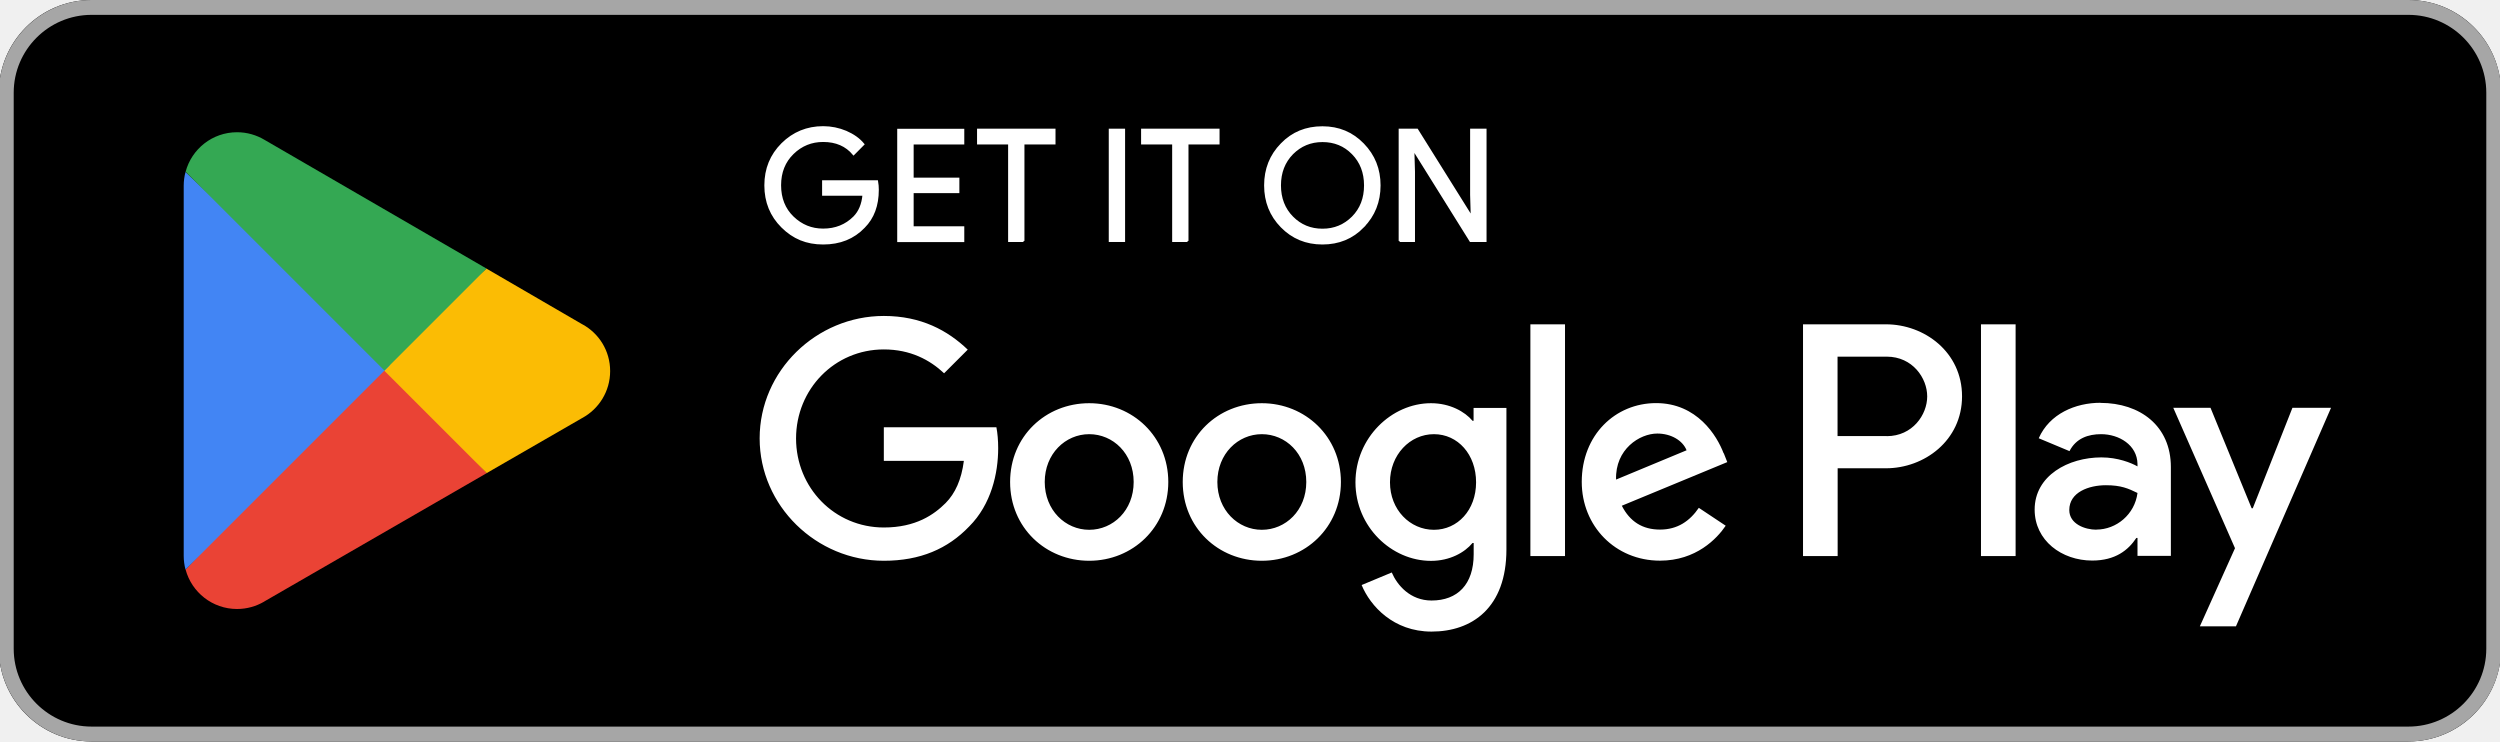
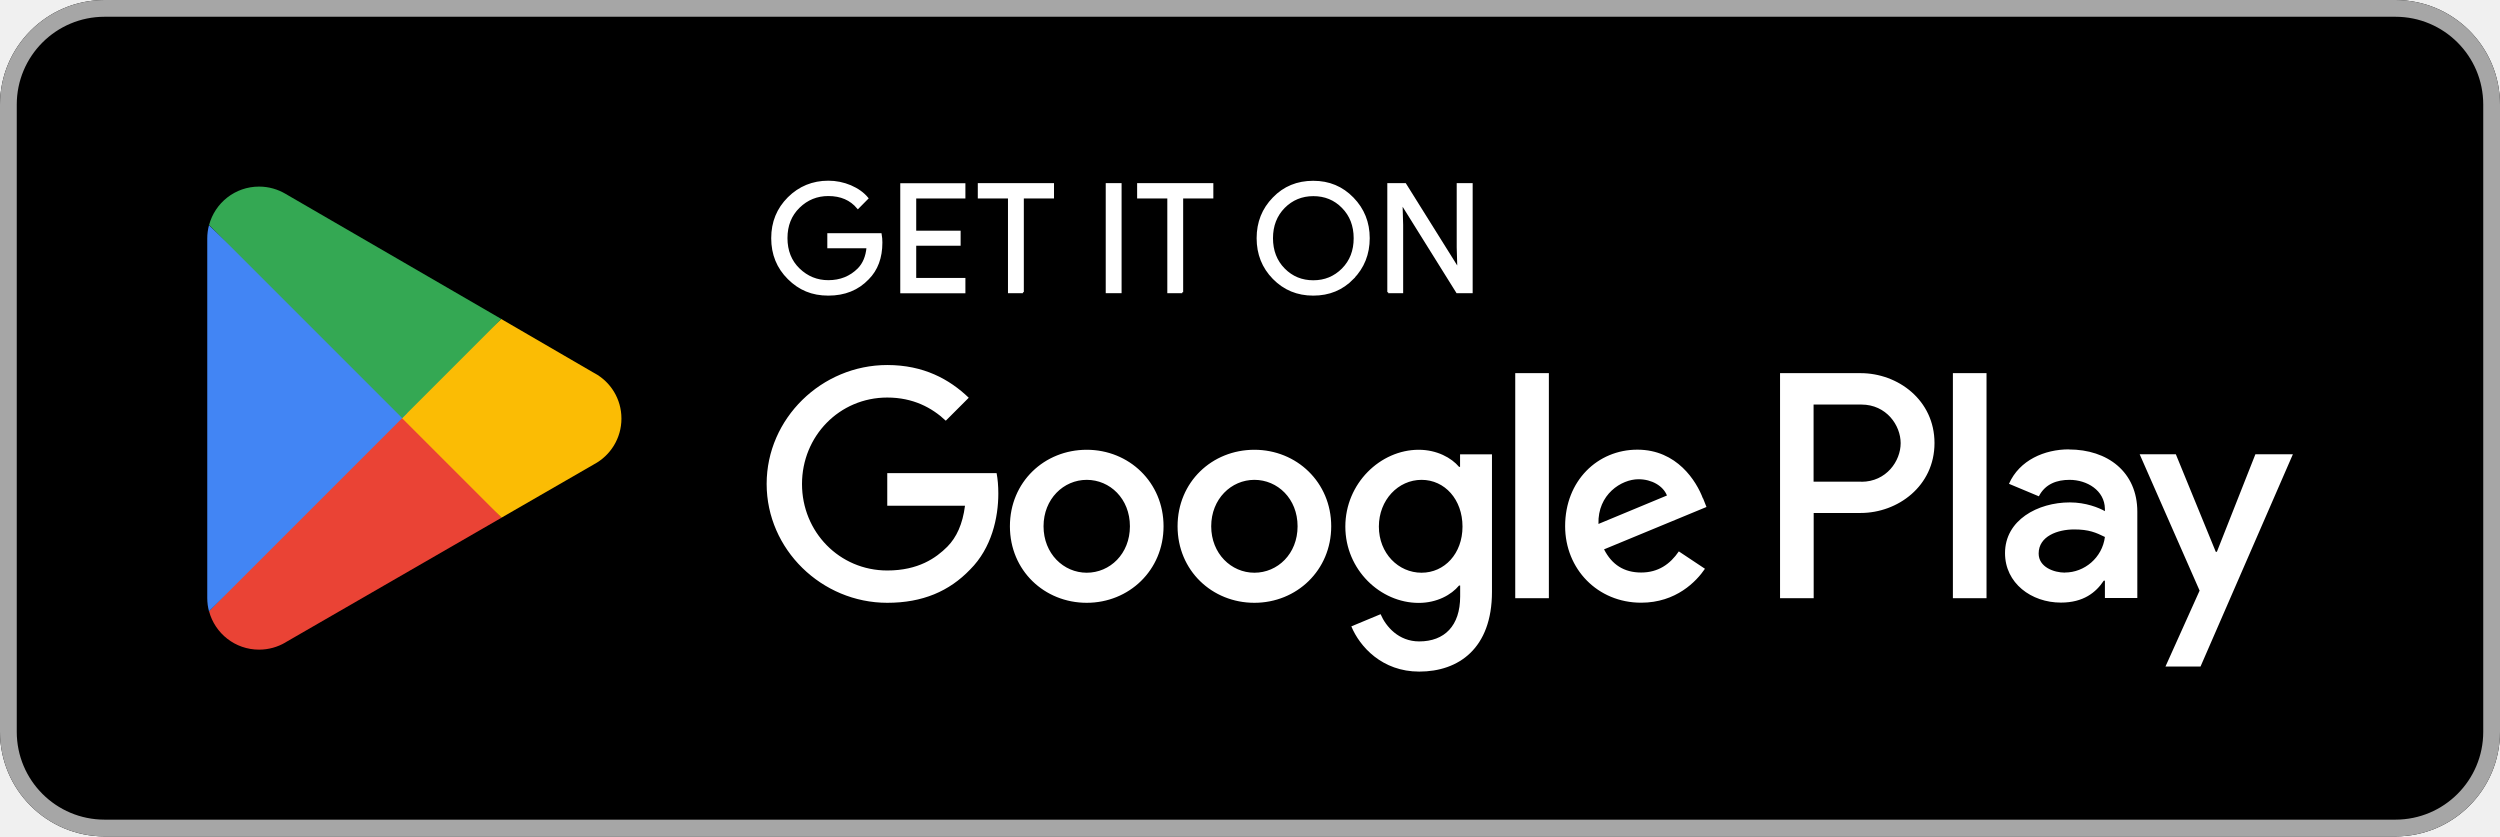
- <svg xmlns="http://www.w3.org/2000/svg" id="artwork" version="1.1" viewBox="0 0 238.96 70.87">
+ <svg xmlns="http://www.w3.org/2000/svg" viewBox="0 0 211.83 70.87">
  <defs>
    <style>
      .st0 {
        fill: #4285f4;
      }

      .st1 {
        fill: #a6a6a6;
      }

      .st2 {
        stroke: #fff;
        stroke-miterlimit: 10;
        stroke-width: .2px;
      }

      .st2, .st3 {
        fill: #fff;
      }

      .st4 {
        fill: #34a853;
      }

      .st5 {
        fill: #fbbc04;
      }

      .st6 {
        fill: #ea4335;
      }
    </style>
  </defs>
-   <rect x="-.11" width="239.17" height="70.87" rx="8.86" ry="8.86" />
-   <path class="st1" d="M230.21,1.42c4.1,0,7.44,3.34,7.44,7.44v53.15c0,4.1-3.34,7.44-7.44,7.44H8.75c-4.1,0-7.44-3.34-7.44-7.44V8.86C1.31,4.76,4.65,1.42,8.75,1.42h221.46M230.21,0H8.75C3.88,0-.11,3.99-.11,8.86v53.15c0,4.87,3.99,8.86,8.86,8.86h221.46c4.87,0,8.86-3.99,8.86-8.86V8.86c0-4.87-3.99-8.86-8.86-8.86h0Z" />
-   <g>
-     <path class="st2" d="M83.9,18.15c0,1.48-.44,2.67-1.32,3.55-1,1.05-2.3,1.57-3.9,1.57s-2.84-.53-3.91-1.59c-1.07-1.06-1.61-2.38-1.61-3.96s.54-2.89,1.61-3.96c1.07-1.06,2.38-1.6,3.91-1.6.76,0,1.49.15,2.18.44.69.3,1.25.69,1.66,1.19l-.93.94c-.7-.84-1.67-1.26-2.91-1.26-1.12,0-2.09.39-2.9,1.18s-1.22,1.81-1.22,3.06.41,2.28,1.22,3.06c.82.79,1.78,1.18,2.9,1.18,1.19,0,2.18-.4,2.97-1.19.51-.52.81-1.23.89-2.15h-3.86v-1.28h5.15c.05.28.07.54.07.8Z" />
-     <path class="st2" d="M92.07,13.71h-4.84v3.37h4.37v1.28h-4.37v3.37h4.84v1.31h-6.21v-10.63h6.21v1.31h0Z" />
-     <path class="st2" d="M97.83,23.03h-1.37v-9.32h-2.97v-1.31h7.3v1.31h-2.97s0,9.32,0,9.32Z" />
-     <path class="st2" d="M106.08,23.03v-10.63h1.36v10.63h-1.36Z" />
-     <path class="st2" d="M113.51,23.03h-1.37v-9.32h-2.97v-1.31h7.3v1.31h-2.97s0,9.32,0,9.32Z" />
-     <path class="st2" d="M130.3,21.66c-1.05,1.08-2.34,1.61-3.9,1.61s-2.85-.54-3.9-1.61c-1.05-1.07-1.57-2.39-1.57-3.94s.52-2.87,1.57-3.94c1.04-1.08,2.34-1.61,3.9-1.61s2.84.54,3.89,1.62c1.05,1.08,1.57,2.39,1.57,3.93s-.52,2.87-1.57,3.94ZM123.52,20.77c.79.8,1.75,1.19,2.89,1.19s2.1-.4,2.89-1.19c.79-.8,1.18-1.81,1.18-3.05s-.4-2.26-1.18-3.05c-.78-.8-1.75-1.19-2.89-1.19s-2.1.4-2.89,1.19c-.78.8-1.18,1.81-1.18,3.05s.4,2.26,1.18,3.05Z" />
-     <path class="st2" d="M133.79,23.03v-10.63h1.66l5.17,8.27h.06l-.06-2.05v-6.22h1.37v10.63h-1.43l-5.41-8.67h-.06l.06,2.05v6.62h-1.37,0Z" />
-   </g>
-   <path class="st3" d="M120.61,38.54c-4.17,0-7.56,3.17-7.56,7.53s3.4,7.53,7.56,7.53,7.56-3.2,7.56-7.53-3.4-7.53-7.56-7.53ZM120.61,50.64c-2.28,0-4.25-1.88-4.25-4.57s1.97-4.57,4.25-4.57,4.25,1.85,4.25,4.57-1.97,4.57-4.25,4.57ZM104.11,38.54c-4.17,0-7.56,3.17-7.56,7.53s3.4,7.53,7.56,7.53,7.56-3.2,7.56-7.53-3.4-7.53-7.56-7.53ZM104.11,50.64c-2.28,0-4.25-1.88-4.25-4.57s1.97-4.57,4.25-4.57,4.25,1.85,4.25,4.57-1.97,4.57-4.25,4.57ZM84.48,40.85v3.2h7.65c-.23,1.8-.83,3.11-1.74,4.03-1.11,1.11-2.85,2.34-5.91,2.34-4.71,0-8.39-3.8-8.39-8.51s3.68-8.51,8.39-8.51c2.54,0,4.4,1,5.76,2.28l2.26-2.26c-1.91-1.83-4.45-3.22-8.02-3.22-6.45,0-11.87,5.25-11.87,11.7s5.42,11.7,11.87,11.7c3.48,0,6.11-1.14,8.16-3.28,2.11-2.11,2.77-5.08,2.77-7.48,0-.74-.06-1.43-.17-2h-10.76,0ZM164.75,43.33c-.63-1.68-2.54-4.8-6.45-4.8s-7.11,3.05-7.11,7.53c0,4.22,3.2,7.53,7.48,7.53,3.45,0,5.45-2.11,6.28-3.34l-2.57-1.71c-.86,1.26-2.03,2.08-3.71,2.08s-2.88-.77-3.65-2.28l10.08-4.17-.34-.86h0ZM154.47,45.84c-.09-2.91,2.26-4.4,3.94-4.4,1.31,0,2.43.66,2.8,1.6l-6.74,2.8ZM146.28,53.15h3.31v-22.15h-3.31v22.15ZM140.86,40.22h-.11c-.74-.88-2.17-1.68-3.97-1.68-3.77,0-7.22,3.31-7.22,7.56s3.45,7.51,7.22,7.51c1.8,0,3.22-.8,3.97-1.71h.11v1.08c0,2.88-1.54,4.42-4.03,4.42-2.03,0-3.28-1.46-3.8-2.68l-2.88,1.2c.83,2,3.03,4.45,6.68,4.45,3.88,0,7.16-2.28,7.16-7.85v-13.53h-3.14v1.23ZM137.06,50.64c-2.28,0-4.2-1.91-4.2-4.54s1.91-4.6,4.2-4.6,4.03,1.94,4.03,4.6-1.77,4.54-4.03,4.54ZM180.26,31h-7.92v22.15h3.31v-8.39h4.62c3.66,0,7.27-2.65,7.27-6.88s-3.6-6.88-7.27-6.88ZM180.34,41.68h-4.7v-7.59h4.7c2.47,0,3.87,2.05,3.87,3.8s-1.4,3.8-3.87,3.8h0ZM200.77,38.5c-2.39,0-4.87,1.05-5.9,3.39l2.94,1.23c.63-1.23,1.79-1.62,3.02-1.62,1.71,0,3.45,1.03,3.48,2.85v.23c-.6-.34-1.88-.86-3.45-.86-3.16,0-6.38,1.74-6.38,4.99,0,2.96,2.59,4.87,5.5,4.87,2.22,0,3.45-1,4.22-2.16h.11v1.71h3.19v-8.49c0-3.93-2.94-6.13-6.73-6.13h0ZM200.38,50.63c-1.08,0-2.59-.54-2.59-1.88,0-1.71,1.88-2.37,3.5-2.37,1.45,0,2.14.31,3.02.74-.26,2.05-2.02,3.5-3.93,3.5ZM219.12,38.98l-3.79,9.6h-.11l-3.93-9.6h-3.56l5.9,13.42-3.36,7.47h3.45l9.09-20.89h-3.68ZM189.35,53.15h3.31v-22.15h-3.31v22.15Z" />
-   <g>
-     <path class="st6" d="M36.6,34.41l-18.86,20.02s0,0,0,.01c.58,2.17,2.56,3.77,4.92,3.77.94,0,1.83-.26,2.58-.7l.06-.04,21.23-12.25-9.94-10.82Z" />
-     <path class="st5" d="M55.68,31h-.02s-9.17-5.33-9.17-5.33l-10.33,9.19,10.36,10.36,9.12-5.26c1.6-.86,2.68-2.55,2.68-4.49s-1.07-3.61-2.65-4.47h0Z" />
-     <path class="st0" d="M17.73,16.44c-.11.42-.17.86-.17,1.31v35.38c0,.45.06.89.17,1.31l19.51-19.51-19.51-18.49Z" />
-     <path class="st4" d="M36.74,35.43l9.76-9.76-21.21-12.3c-.77-.46-1.67-.73-2.63-.73-2.36,0-4.34,1.6-4.92,3.78h0s19,19,19,19h0Z" />
+   <path d="M8.86,0.00H202.97A8.86,8.86 0 0 1 211.83,8.86V62.01A8.86,8.86 0 0 1 202.97,70.87H8.86A8.86,8.86 0 0 1 0.00,62.01V8.86A8.86,8.86 0 0 1 8.86,0.00Z" />
+   <path class="st1" fill-rule="evenodd" d="M8.86,0.00H202.97A8.86,8.86 0 0 1 211.83,8.86V62.01A8.86,8.86 0 0 1 202.97,70.87H8.86A8.86,8.86 0 0 1 0.00,62.01V8.86A8.86,8.86 0 0 1 8.86,0.00ZM8.86,1.42H202.97A7.44,7.44 0 0 1 210.41,8.86V62.01A7.44,7.44 0 0 1 202.97,69.45H8.86A7.44,7.44 0 0 1 1.42,62.01V8.86A7.44,7.44 0 0 1 8.86,1.42Z" />
+   <g transform="translate(2.442 4.927) scale(0.861)">
+     <g>
+       <path class="st2" d="M83.9,18.15c0,1.48-.44,2.67-1.32,3.55-1,1.05-2.3,1.57-3.9,1.57s-2.84-.53-3.91-1.59c-1.07-1.06-1.61-2.38-1.61-3.96s.54-2.89,1.61-3.96c1.07-1.06,2.38-1.6,3.91-1.6.76,0,1.49.15,2.18.44.69.3,1.25.69,1.66,1.19l-.93.94c-.7-.84-1.67-1.26-2.91-1.26-1.12,0-2.09.39-2.9,1.18s-1.22,1.81-1.22,3.06.41,2.28,1.22,3.06c.82.79,1.78,1.18,2.9,1.18,1.19,0,2.18-.4,2.97-1.19.51-.52.81-1.23.89-2.15h-3.86v-1.28h5.15c.05.28.07.54.07.8Z" />
+       <path class="st2" d="M92.07,13.71h-4.84v3.37h4.37v1.28h-4.37v3.37h4.84v1.31h-6.21v-10.63h6.21v1.31h0Z" />
+       <path class="st2" d="M97.83,23.03h-1.37v-9.32h-2.97v-1.31h7.3v1.31h-2.97s0,9.32,0,9.32Z" />
+       <path class="st2" d="M106.08,23.03v-10.63h1.36v10.63h-1.36Z" />
+       <path class="st2" d="M113.51,23.03h-1.37v-9.32h-2.97v-1.31h7.3v1.31h-2.97s0,9.32,0,9.32Z" />
+       <path class="st2" d="M130.3,21.66c-1.05,1.08-2.34,1.61-3.9,1.61s-2.85-.54-3.9-1.61c-1.05-1.07-1.57-2.39-1.57-3.94s.52-2.87,1.57-3.94c1.04-1.08,2.34-1.61,3.9-1.61s2.84.54,3.89,1.62c1.05,1.08,1.57,2.39,1.57,3.93s-.52,2.87-1.57,3.94ZM123.52,20.77c.79.8,1.75,1.19,2.89,1.19s2.1-.4,2.89-1.19c.79-.8,1.18-1.81,1.18-3.05s-.4-2.26-1.18-3.05c-.78-.8-1.75-1.19-2.89-1.19s-2.1.4-2.89,1.19c-.78.8-1.18,1.81-1.18,3.05s.4,2.26,1.18,3.05Z" />
+       <path class="st2" d="M133.79,23.03v-10.63h1.66l5.17,8.27h.06l-.06-2.05v-6.22h1.37v10.63h-1.43l-5.41-8.67h-.06l.06,2.05v6.62h-1.37,0Z" />
+     </g>
+     <path class="st3" d="M120.61,38.54c-4.17,0-7.56,3.17-7.56,7.53s3.4,7.53,7.56,7.53,7.56-3.2,7.56-7.53-3.4-7.53-7.56-7.53ZM120.61,50.64c-2.28,0-4.25-1.88-4.25-4.57s1.97-4.57,4.25-4.57,4.25,1.85,4.25,4.57-1.97,4.57-4.25,4.57ZM104.11,38.54c-4.17,0-7.56,3.17-7.56,7.53s3.4,7.53,7.56,7.53,7.56-3.2,7.56-7.53-3.4-7.53-7.56-7.53ZM104.11,50.64c-2.28,0-4.25-1.88-4.25-4.57s1.97-4.57,4.25-4.57,4.25,1.85,4.25,4.57-1.97,4.57-4.25,4.57ZM84.48,40.85v3.2h7.65c-.23,1.8-.83,3.11-1.74,4.03-1.11,1.11-2.85,2.34-5.91,2.34-4.71,0-8.39-3.8-8.39-8.51s3.68-8.51,8.39-8.51c2.54,0,4.4,1,5.76,2.28l2.26-2.26c-1.91-1.83-4.45-3.22-8.02-3.22-6.45,0-11.87,5.25-11.87,11.7s5.42,11.7,11.87,11.7c3.48,0,6.11-1.14,8.16-3.28,2.11-2.11,2.77-5.08,2.77-7.48,0-.74-.06-1.43-.17-2h-10.76,0ZM164.75,43.33c-.63-1.68-2.54-4.8-6.45-4.8s-7.11,3.05-7.11,7.53c0,4.22,3.2,7.53,7.48,7.53,3.45,0,5.45-2.11,6.28-3.34l-2.57-1.71c-.86,1.26-2.03,2.08-3.71,2.08s-2.88-.77-3.65-2.28l10.08-4.17-.34-.86h0ZM154.47,45.84c-.09-2.91,2.26-4.4,3.94-4.4,1.31,0,2.43.66,2.8,1.6l-6.74,2.8ZM146.28,53.15h3.31v-22.15h-3.31v22.15ZM140.86,40.22h-.11c-.74-.88-2.17-1.68-3.97-1.68-3.77,0-7.22,3.31-7.22,7.56s3.45,7.51,7.22,7.51c1.8,0,3.22-.8,3.97-1.71h.11v1.08c0,2.88-1.54,4.42-4.03,4.42-2.03,0-3.28-1.46-3.8-2.68l-2.88,1.2c.83,2,3.03,4.45,6.68,4.45,3.88,0,7.16-2.28,7.16-7.85v-13.53h-3.14v1.23ZM137.06,50.64c-2.28,0-4.2-1.91-4.2-4.54s1.91-4.6,4.2-4.6,4.03,1.94,4.03,4.6-1.77,4.54-4.03,4.54ZM180.26,31h-7.92v22.15h3.31v-8.39h4.62c3.66,0,7.27-2.65,7.27-6.88s-3.6-6.88-7.27-6.88ZM180.34,41.68h-4.7v-7.59h4.7c2.47,0,3.87,2.05,3.87,3.8s-1.4,3.8-3.87,3.8h0ZM200.77,38.5c-2.39,0-4.87,1.05-5.9,3.39l2.94,1.23c.63-1.23,1.79-1.62,3.02-1.62,1.71,0,3.45,1.03,3.48,2.85v.23c-.6-.34-1.88-.86-3.45-.86-3.16,0-6.38,1.74-6.38,4.99,0,2.96,2.59,4.87,5.5,4.87,2.22,0,3.45-1,4.22-2.16h.11v1.71h3.19v-8.49c0-3.93-2.94-6.13-6.73-6.13h0ZM200.38,50.63c-1.08,0-2.59-.54-2.59-1.88,0-1.71,1.88-2.37,3.5-2.37,1.45,0,2.14.31,3.02.74-.26,2.05-2.02,3.5-3.93,3.5ZM219.12,38.98l-3.79,9.6h-.11l-3.93-9.6h-3.56l5.9,13.42-3.36,7.47h3.45l9.09-20.89h-3.68ZM189.35,53.15h3.31v-22.15h-3.31v22.15Z" />
+     <g>
+       <path class="st6" d="M36.6,34.41l-18.86,20.02s0,0,0,.01c.58,2.17,2.56,3.77,4.92,3.77.94,0,1.83-.26,2.58-.7l.06-.04,21.23-12.25-9.94-10.82Z" />
+       <path class="st5" d="M55.68,31h-.02s-9.17-5.33-9.17-5.33l-10.33,9.19,10.36,10.36,9.12-5.26c1.6-.86,2.68-2.55,2.68-4.49s-1.07-3.61-2.65-4.47h0Z" />
+       <path class="st0" d="M17.73,16.44c-.11.42-.17.86-.17,1.31v35.38c0,.45.06.89.17,1.31l19.51-19.51-19.51-18.49Z" />
+       <path class="st4" d="M36.74,35.43l9.76-9.76-21.21-12.3c-.77-.46-1.67-.73-2.63-.73-2.36,0-4.34,1.6-4.92,3.78h0s19,19,19,19h0Z" />
+     </g>
  </g>
</svg>
